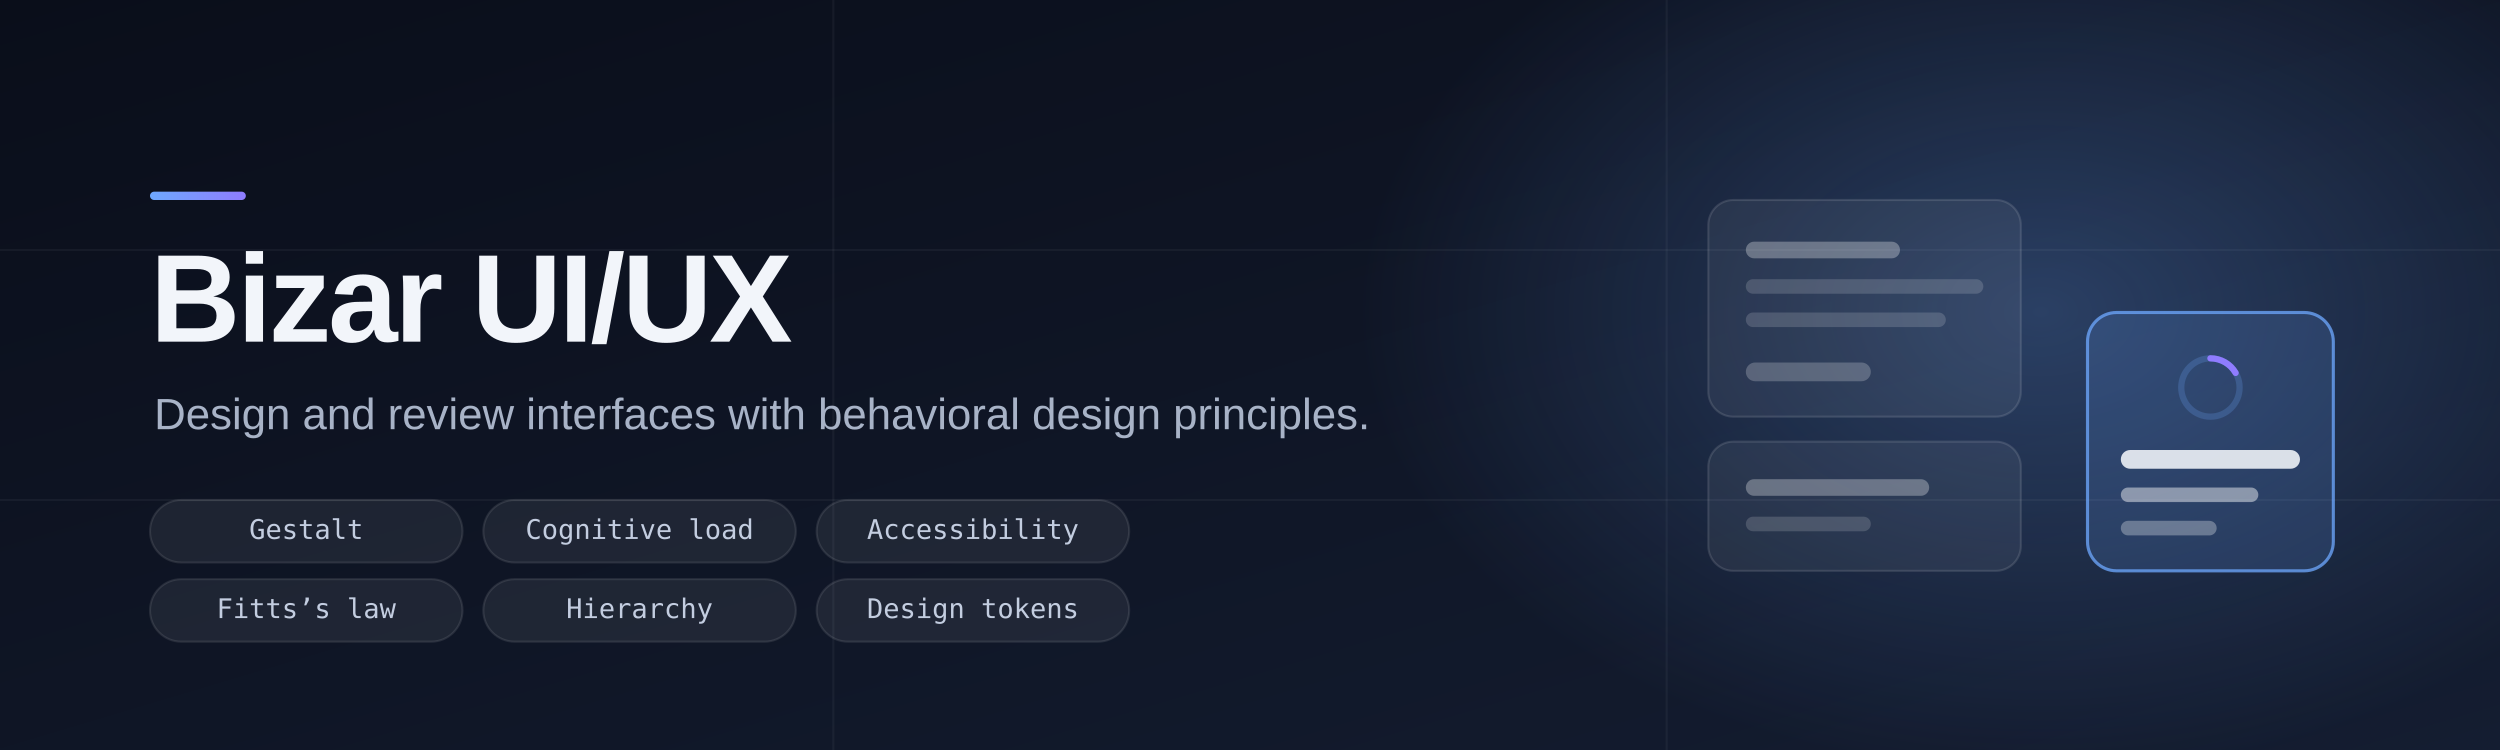
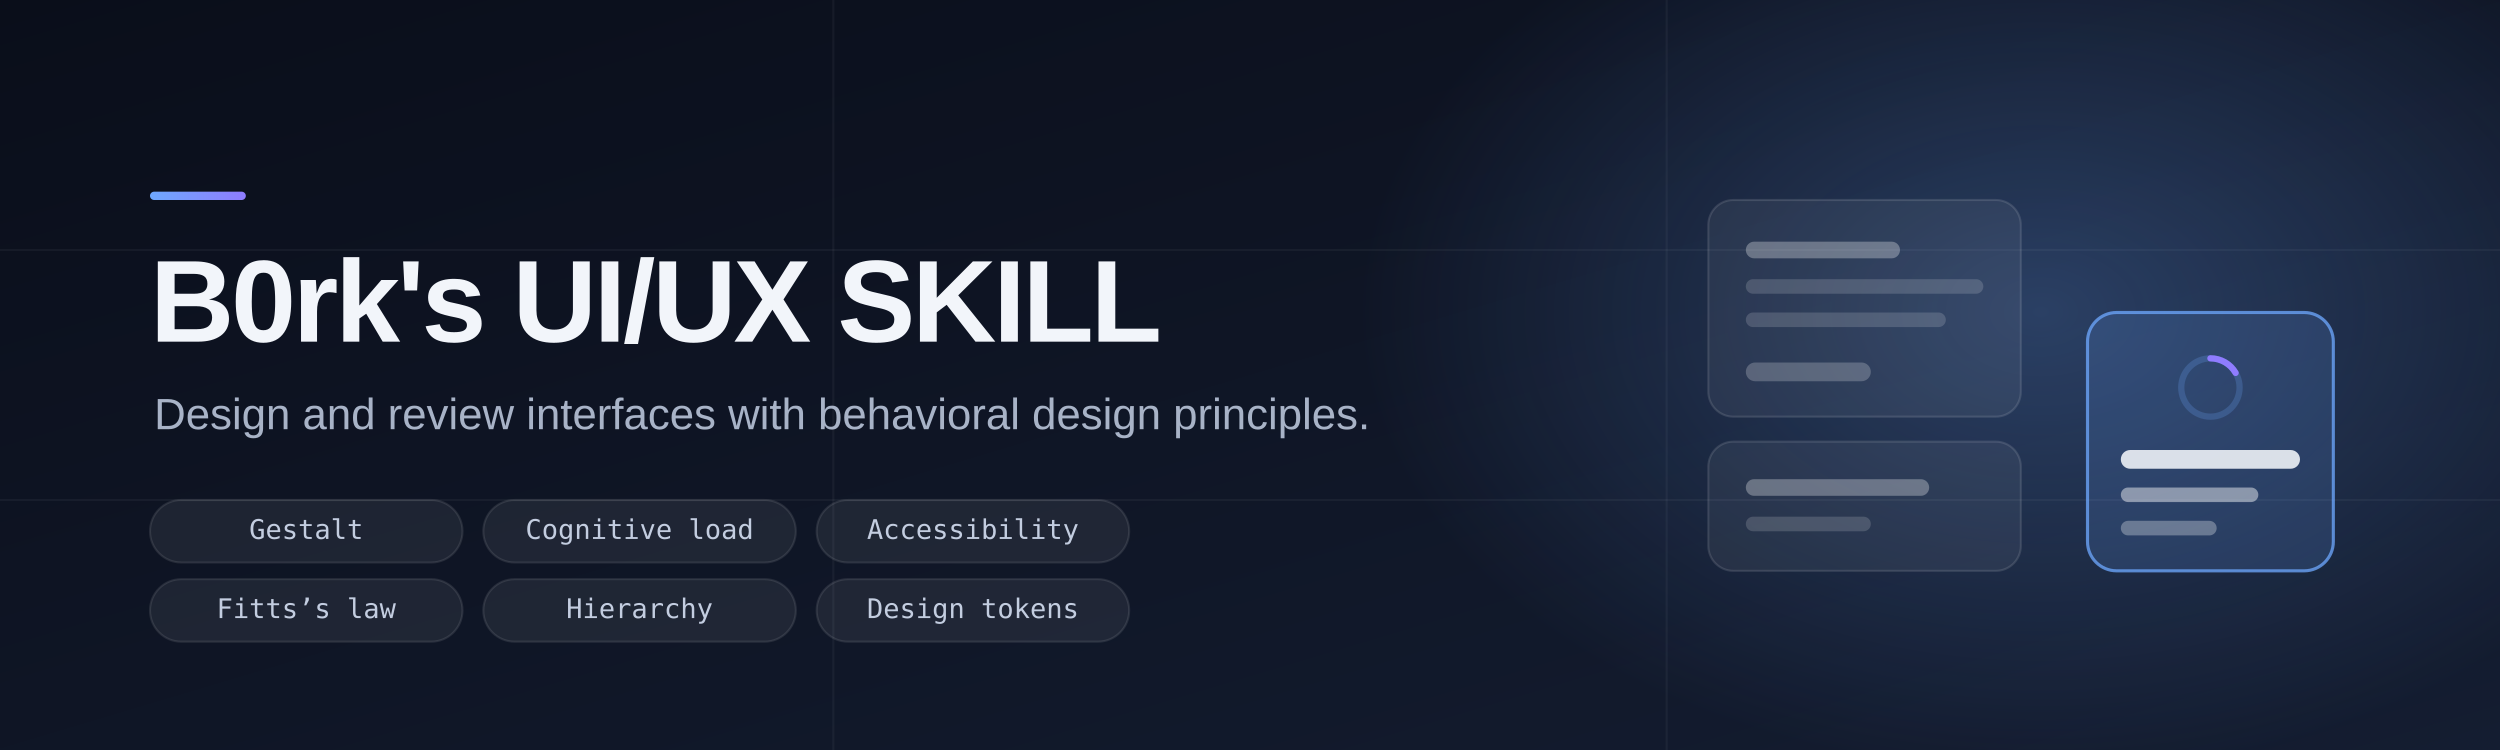
<svg xmlns="http://www.w3.org/2000/svg" width="1200" height="360" viewBox="0 0 1200 360" role="img" aria-labelledby="bannerTitle bannerDesc">
  <defs>
    <linearGradient id="bg" x1="0" y1="0" x2="1" y2="1">
      <stop offset="0%" stop-color="#0A0E1A" />
      <stop offset="100%" stop-color="#141D31" />
    </linearGradient>
    <linearGradient id="accentBar" x1="0" y1="0" x2="1" y2="0">
      <stop offset="0%" stop-color="#6EA8FF" />
      <stop offset="100%" stop-color="#8F7CFF" />
    </linearGradient>
    <radialGradient id="glow" cx="50%" cy="50%" r="50%">
      <stop offset="0%" stop-color="#6EA8FF" stop-opacity="0.28" />
      <stop offset="100%" stop-color="#6EA8FF" stop-opacity="0" />
    </radialGradient>
  </defs>
  <rect width="1200" height="360" fill="url(#bg)" />
  <g stroke="#FFFFFF" stroke-opacity="0.045" stroke-width="1">
    <line x1="400" y1="0" x2="400" y2="360" />
    <line x1="800" y1="0" x2="800" y2="360" />
    <line x1="0" y1="120" x2="1200" y2="120" />
    <line x1="0" y1="240" x2="1200" y2="240" />
  </g>
  <ellipse cx="980" cy="150" rx="330" ry="220" fill="url(#glow)" />
  <rect x="72" y="92" width="46" height="4" rx="2" fill="url(#accentBar)" />
-   <text x="72" y="164" font-family="'Segoe UI', -apple-system, BlinkMacSystemFont, 'Helvetica Neue', Arial, sans-serif" font-size="60" font-weight="700" letter-spacing="-1.5" fill="#F2F5FA">Bizar UI/UX</text>
+   <text x="72" y="164" font-family="'Segoe UI', -apple-system, BlinkMacSystemFont, 'Helvetica Neue', Arial, sans-serif" font-size="56" font-weight="700" letter-spacing="-1.5" fill="#F2F5FA">B0rk's UI/UX SKILL</text>
  <text x="74" y="206" font-family="'Segoe UI', -apple-system, BlinkMacSystemFont, 'Helvetica Neue', Arial, sans-serif" font-size="21" font-weight="400" fill="#A8B3C7">Design and review interfaces with behavioral design principles.</text>
  <g font-family="'SF Mono', 'JetBrains Mono', Menlo, Consolas, monospace" font-size="13" fill="#C3CDE0">
    <g>
      <rect x="72" y="240" width="150" height="30" rx="15" fill="#FFFFFF" fill-opacity="0.07" stroke="#FFFFFF" stroke-opacity="0.10" />
      <text x="147" y="255" text-anchor="middle" dominant-baseline="middle">Gestalt</text>
    </g>
    <g>
      <rect x="232" y="240" width="150" height="30" rx="15" fill="#FFFFFF" fill-opacity="0.07" stroke="#FFFFFF" stroke-opacity="0.10" />
      <text x="307" y="255" text-anchor="middle" dominant-baseline="middle">Cognitive load</text>
    </g>
    <g>
      <rect x="392" y="240" width="150" height="30" rx="15" fill="#FFFFFF" fill-opacity="0.07" stroke="#FFFFFF" stroke-opacity="0.10" />
      <text x="467" y="255" text-anchor="middle" dominant-baseline="middle">Accessibility</text>
    </g>
    <g>
      <rect x="72" y="278" width="150" height="30" rx="15" fill="#FFFFFF" fill-opacity="0.07" stroke="#FFFFFF" stroke-opacity="0.10" />
      <text x="147" y="293" text-anchor="middle" dominant-baseline="middle">Fitts’s law</text>
    </g>
    <g>
      <rect x="232" y="278" width="150" height="30" rx="15" fill="#FFFFFF" fill-opacity="0.07" stroke="#FFFFFF" stroke-opacity="0.10" />
      <text x="307" y="293" text-anchor="middle" dominant-baseline="middle">Hierarchy</text>
    </g>
    <g>
      <rect x="392" y="278" width="150" height="30" rx="15" fill="#FFFFFF" fill-opacity="0.07" stroke="#FFFFFF" stroke-opacity="0.10" />
      <text x="467" y="293" text-anchor="middle" dominant-baseline="middle">Design tokens</text>
    </g>
  </g>
  <g>
    <rect x="820" y="96" width="150" height="104" rx="12" fill="#FFFFFF" fill-opacity="0.06" stroke="#FFFFFF" stroke-opacity="0.12" />
    <rect x="838" y="116" width="74" height="8" rx="4" fill="#FFFFFF" fill-opacity="0.30" />
    <rect x="838" y="134" width="114" height="7" rx="3.5" fill="#FFFFFF" fill-opacity="0.16" />
    <rect x="838" y="150" width="96" height="7" rx="3.5" fill="#FFFFFF" fill-opacity="0.16" />
    <rect x="838" y="174" width="60" height="9" rx="4.5" fill="#FFFFFF" fill-opacity="0.22" />
    <rect x="820" y="212" width="150" height="62" rx="12" fill="#FFFFFF" fill-opacity="0.06" stroke="#FFFFFF" stroke-opacity="0.12" />
    <rect x="838" y="230" width="88" height="8" rx="4" fill="#FFFFFF" fill-opacity="0.30" />
    <rect x="838" y="248" width="60" height="7" rx="3.5" fill="#FFFFFF" fill-opacity="0.16" />
    <rect x="1002" y="150" width="118" height="124" rx="14" fill="#6EA8FF" fill-opacity="0.16" stroke="#6EA8FF" stroke-opacity="0.75" stroke-width="1.5" />
    <circle cx="1061" cy="186" r="14" fill="none" stroke="#6EA8FF" stroke-opacity="0.22" stroke-width="3" />
    <path d="M1061 172 a 14 14 0 0 1 12.1 7" fill="none" stroke="#8F7CFF" stroke-width="3" stroke-linecap="round" />
    <rect x="1018" y="216" width="86" height="9" rx="4.5" fill="#F2F5FA" fill-opacity="0.88" />
    <rect x="1018" y="234" width="66" height="7" rx="3.5" fill="#FFFFFF" fill-opacity="0.45" />
    <rect x="1018" y="250" width="46" height="7" rx="3.5" fill="#FFFFFF" fill-opacity="0.30" />
  </g>
</svg>
